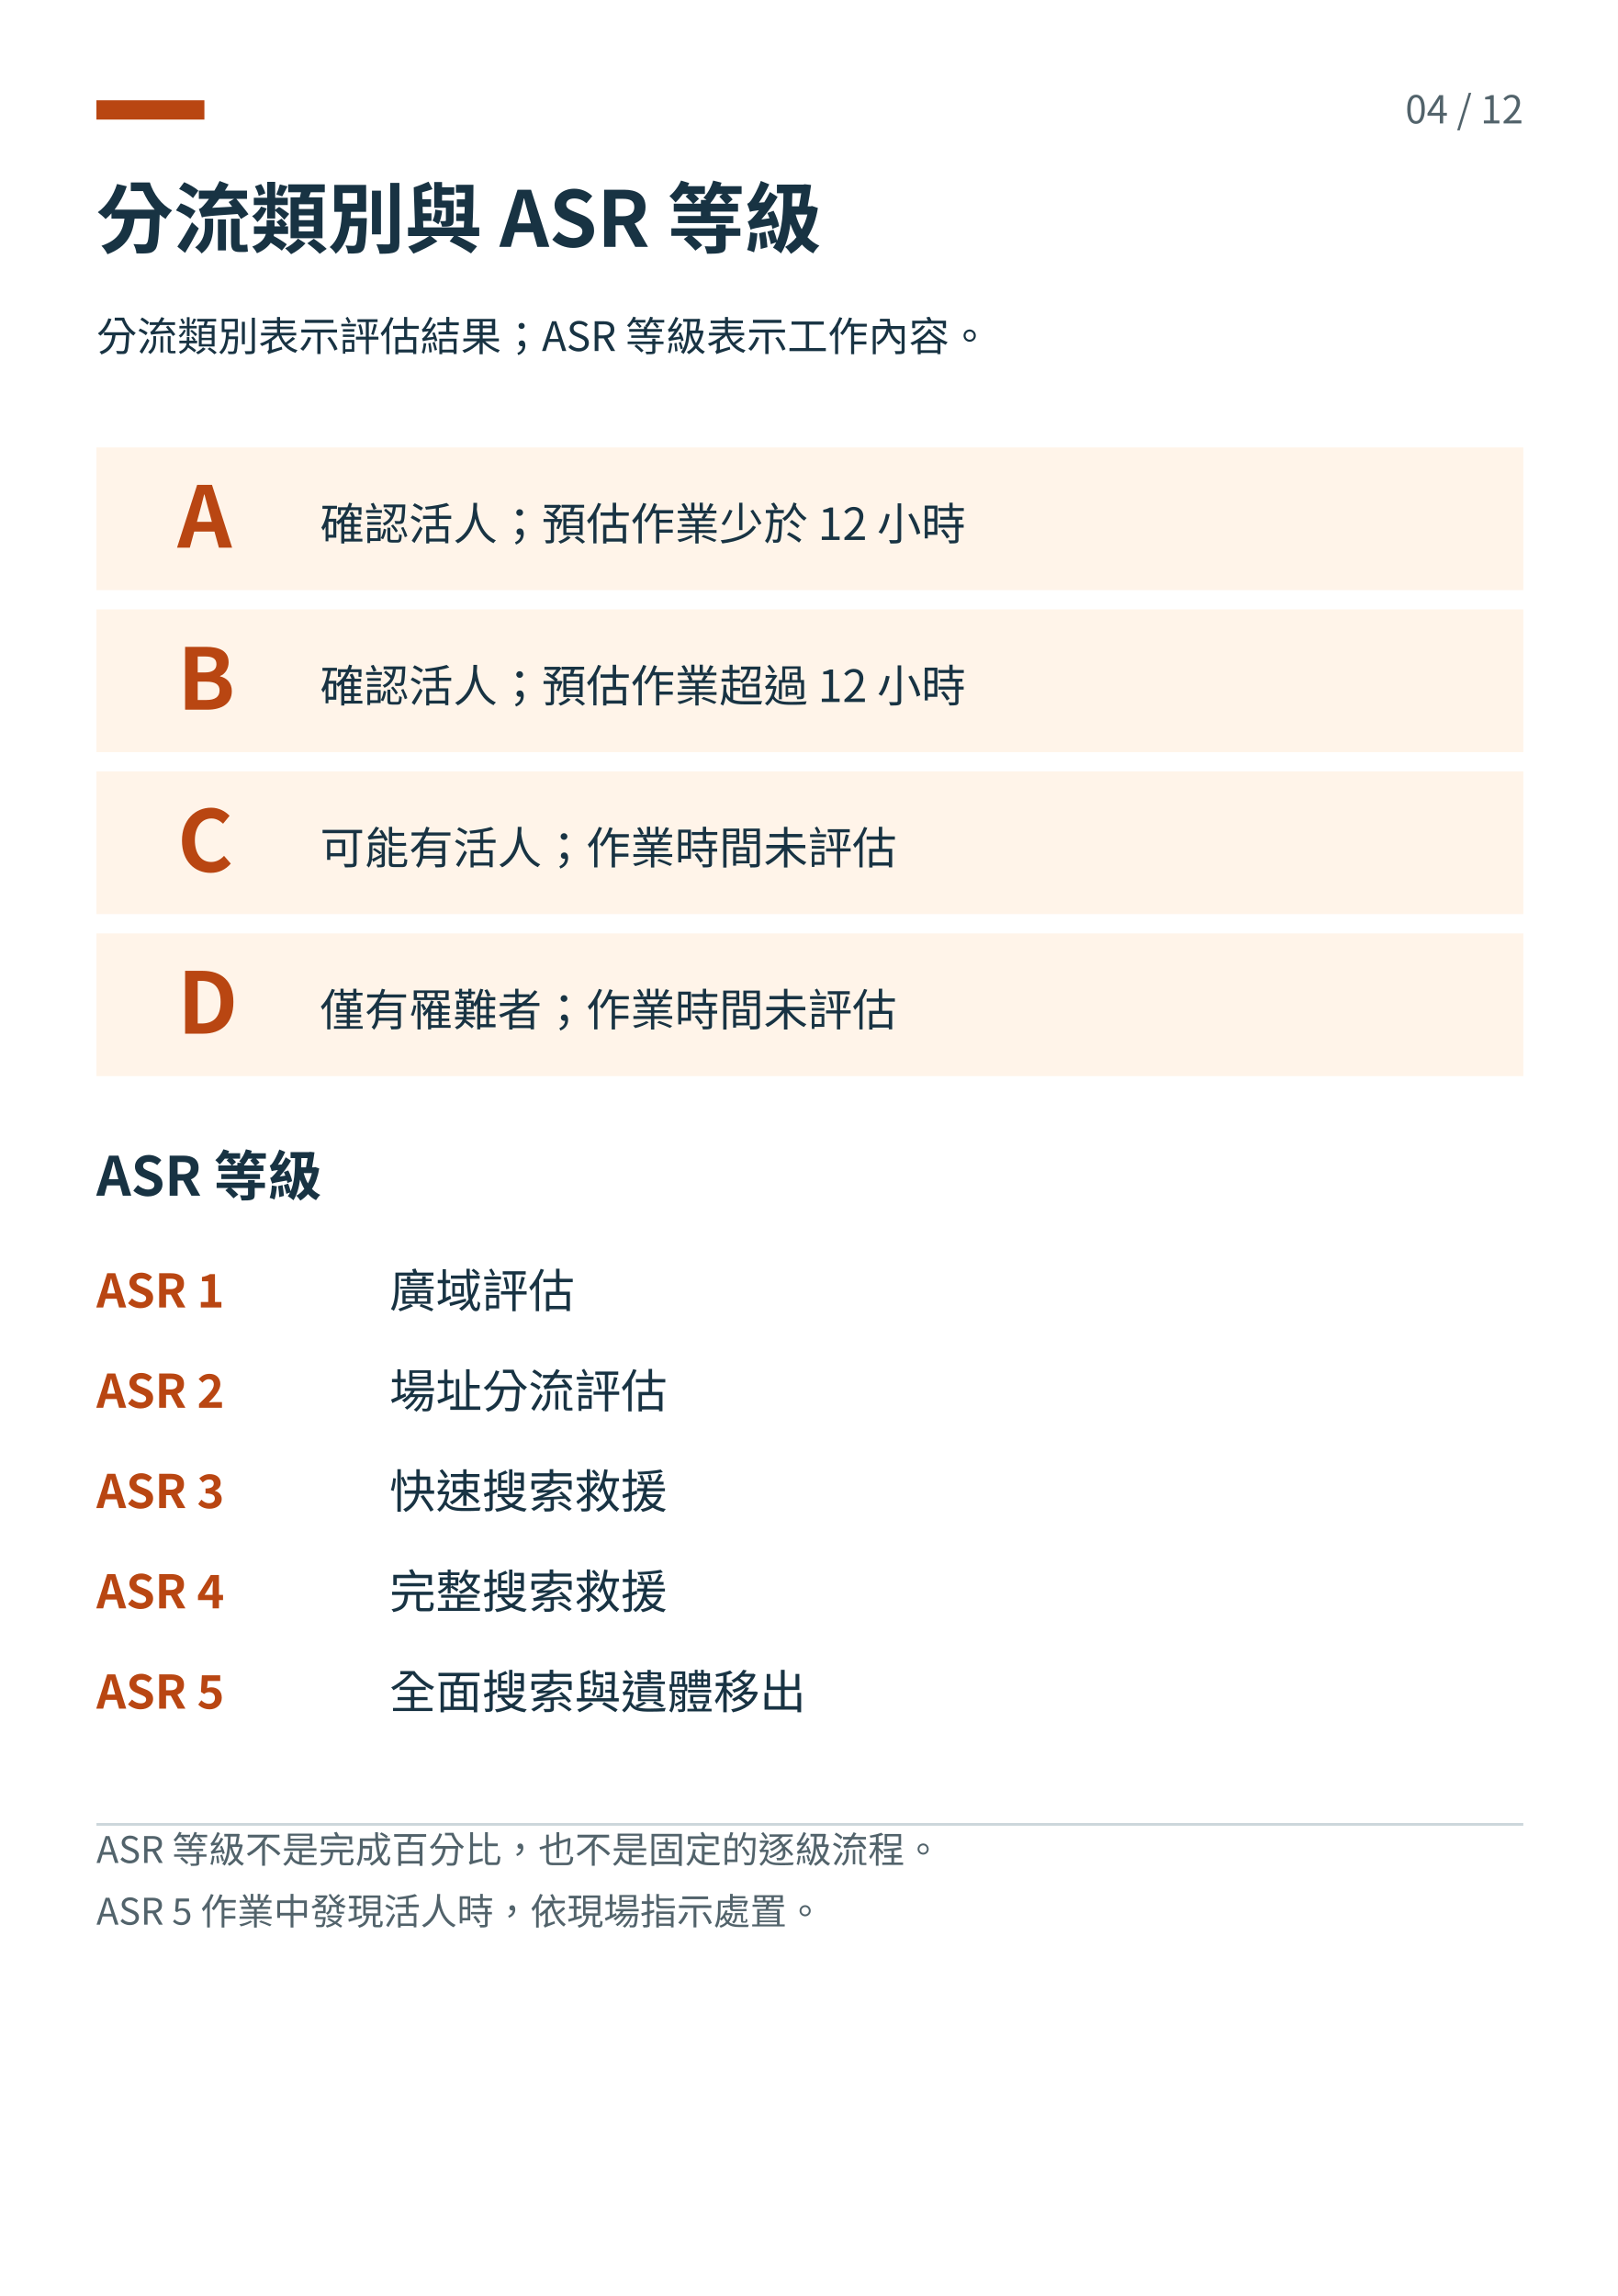
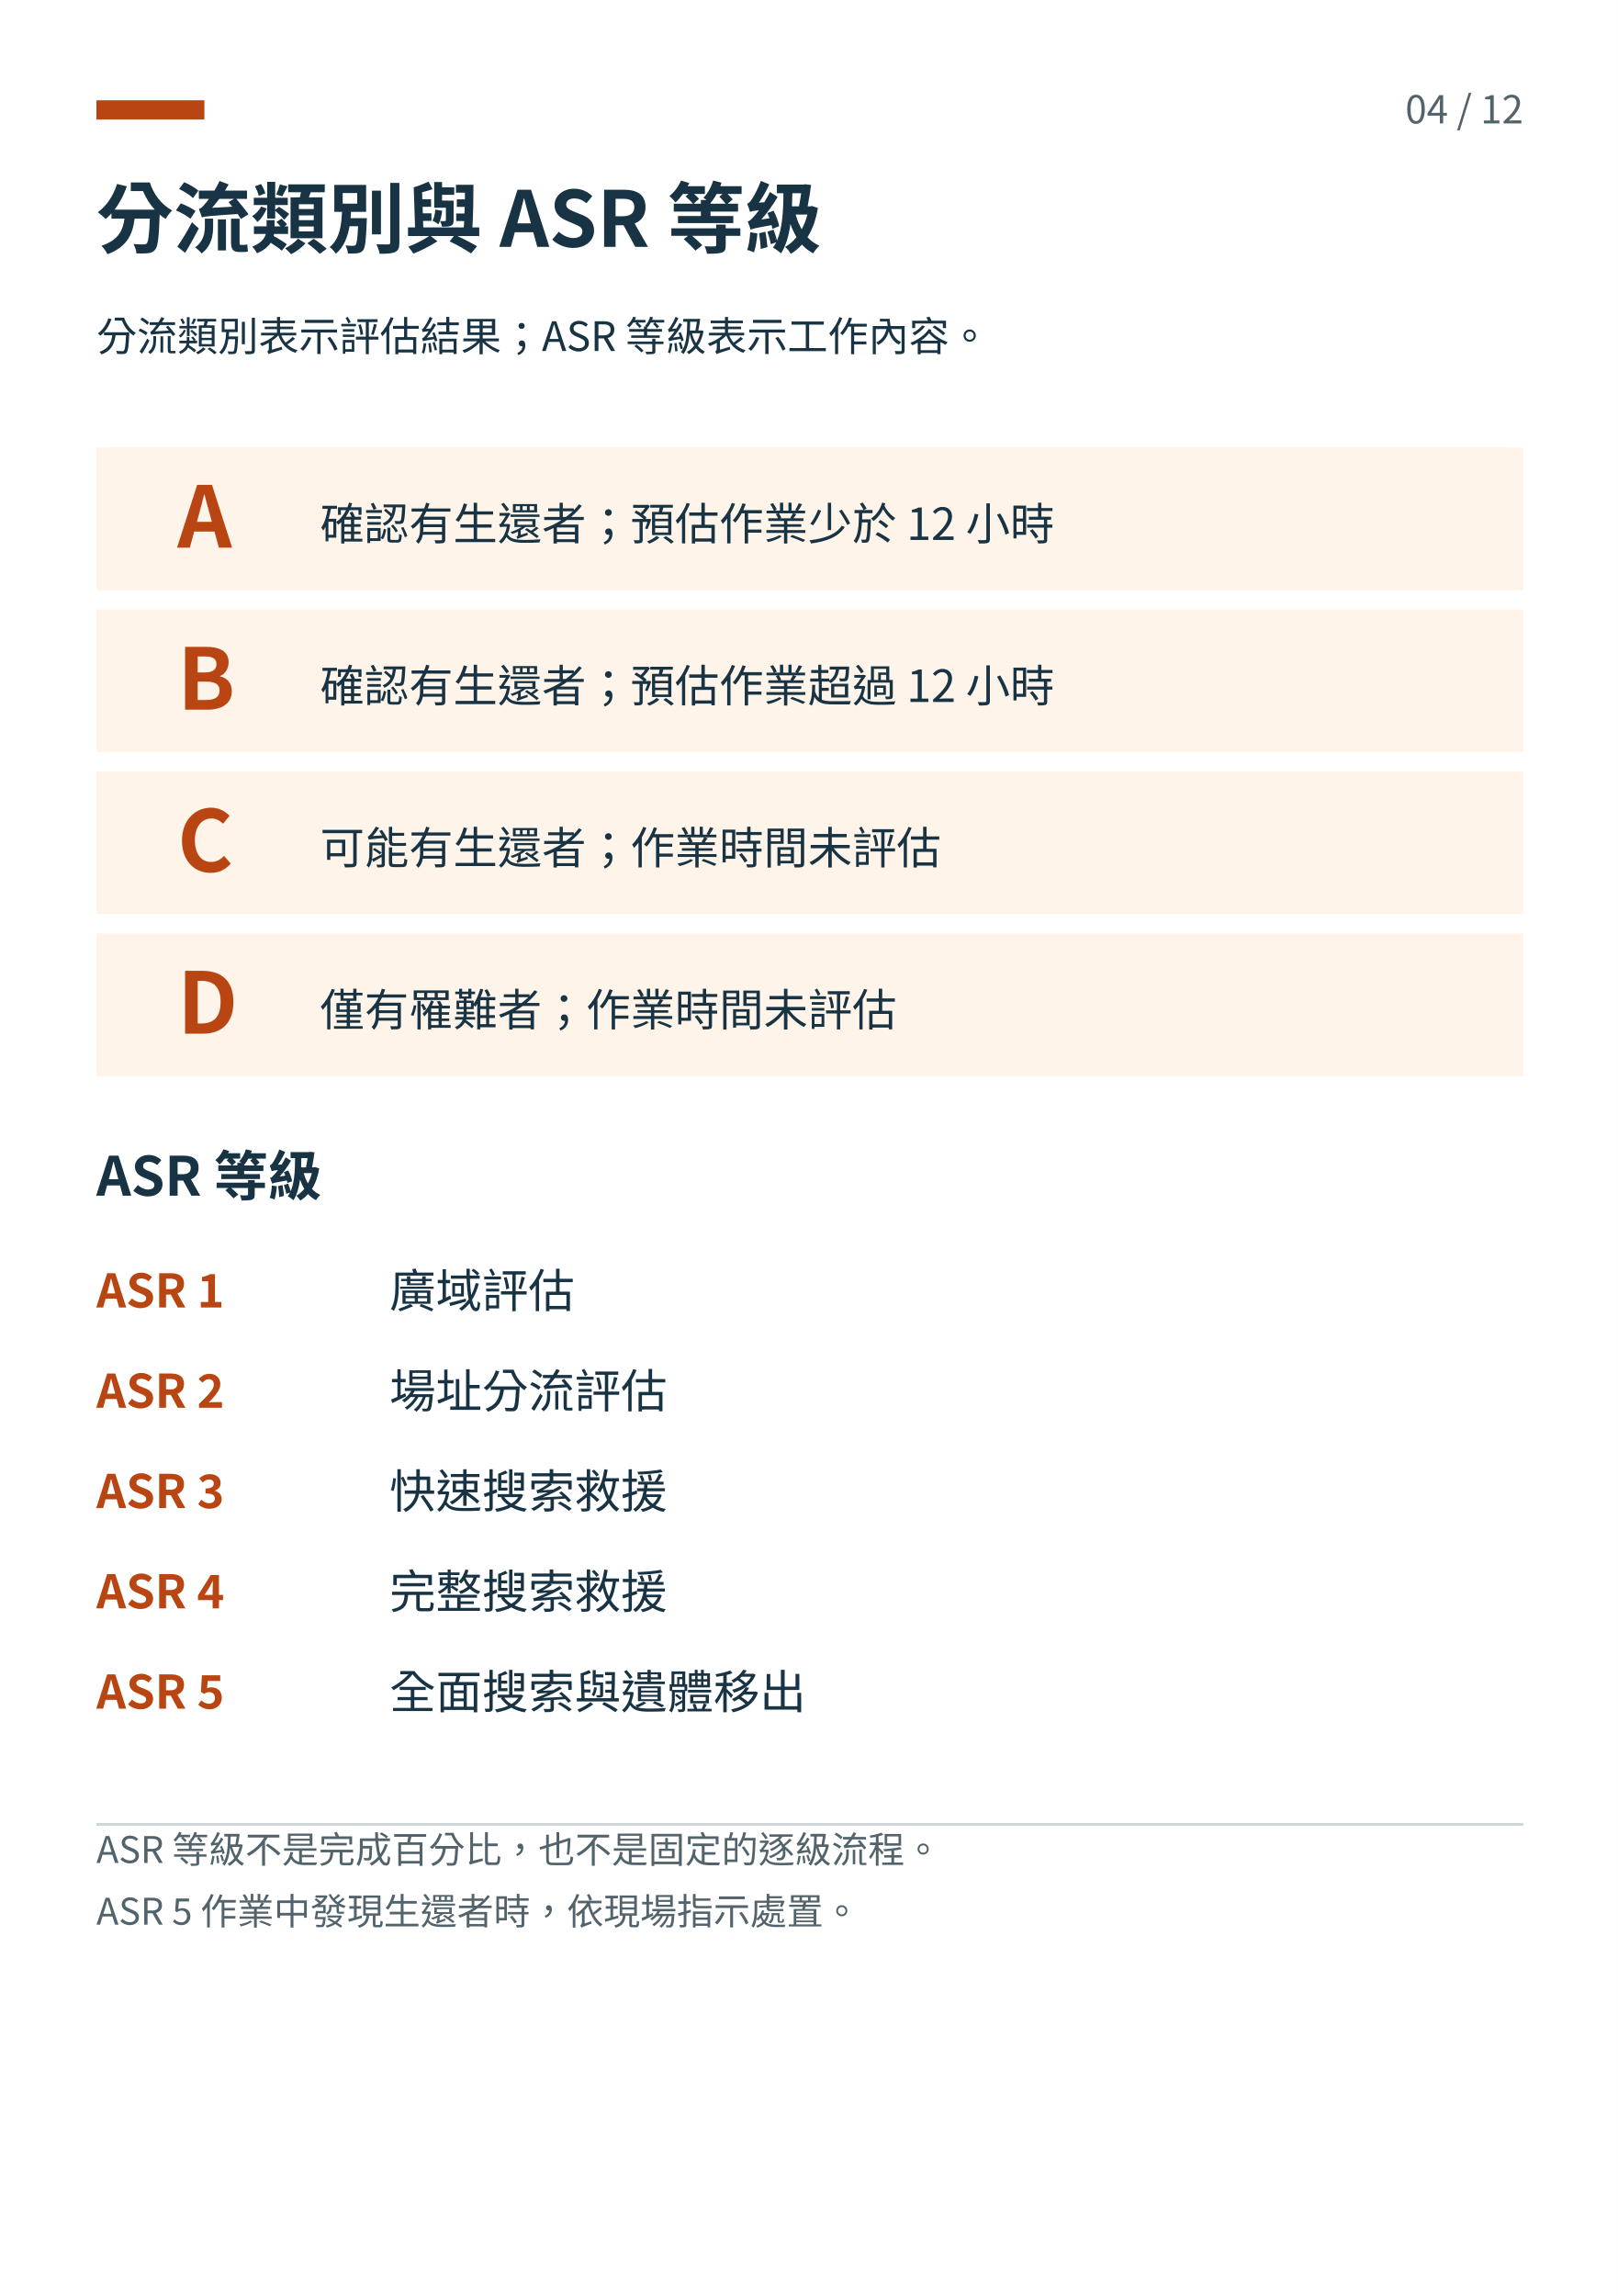
<svg xmlns="http://www.w3.org/2000/svg" width="148mm" height="210mm" viewBox="0 0 419.53 595.28" role="img" aria-labelledby="title">
  <rect x="0" y="0" width="419.53" height="595.28" fill="#ffffff" stroke="none" stroke-width="1" />
  <rect x="25" y="26" width="28" height="5" fill="#b94612" stroke="none" stroke-width="1" />
  <text x="395" y="32" font-family="Microsoft JhengHei, Noto Sans CJK TC, sans-serif" font-size="10" font-weight="400" fill="#52636b" text-anchor="end">04 / 12</text>
  <text x="25" y="64" font-family="Microsoft JhengHei, Noto Sans CJK TC, sans-serif" font-size="20" font-weight="700" fill="#183343" text-anchor="start">分流類別與 ASR 等級</text>
  <text x="25" y="91" font-family="Microsoft JhengHei, Noto Sans CJK TC, sans-serif" font-size="10.5" font-weight="400" fill="#183343" text-anchor="start">分流類別表示評估結果；ASR 等級表示工作內容。</text>
  <rect x="25" y="116" width="370" height="37" fill="#fff4e9" stroke="none" stroke-width="1" />
  <text x="46" y="142" font-family="Microsoft JhengHei, Noto Sans CJK TC, sans-serif" font-size="22" font-weight="700" fill="#b94612" text-anchor="start">A</text>
-   <text x="83" y="140" font-family="Microsoft JhengHei, Noto Sans CJK TC, sans-serif" font-size="11.5" font-weight="400" fill="#183343" text-anchor="start">確認活人；預估作業少於 12 小時</text>
+   <text x="83" y="140" font-family="Microsoft JhengHei, Noto Sans CJK TC, sans-serif" font-size="11.5" font-weight="400" fill="#183343" text-anchor="start">確認有生還者；預估作業少於 12 小時</text>
  <rect x="25" y="158" width="370" height="37" fill="#fff4e9" stroke="none" stroke-width="1" />
  <text x="46" y="184" font-family="Microsoft JhengHei, Noto Sans CJK TC, sans-serif" font-size="22" font-weight="700" fill="#b94612" text-anchor="start">B</text>
-   <text x="83" y="182" font-family="Microsoft JhengHei, Noto Sans CJK TC, sans-serif" font-size="11.5" font-weight="400" fill="#183343" text-anchor="start">確認活人；預估作業超過 12 小時</text>
+   <text x="83" y="182" font-family="Microsoft JhengHei, Noto Sans CJK TC, sans-serif" font-size="11.5" font-weight="400" fill="#183343" text-anchor="start">確認有生還者；預估作業超過 12 小時</text>
  <rect x="25" y="200" width="370" height="37" fill="#fff4e9" stroke="none" stroke-width="1" />
  <text x="46" y="226" font-family="Microsoft JhengHei, Noto Sans CJK TC, sans-serif" font-size="22" font-weight="700" fill="#b94612" text-anchor="start">C</text>
-   <text x="83" y="224" font-family="Microsoft JhengHei, Noto Sans CJK TC, sans-serif" font-size="11.5" font-weight="400" fill="#183343" text-anchor="start">可能有活人；作業時間未評估</text>
+   <text x="83" y="224" font-family="Microsoft JhengHei, Noto Sans CJK TC, sans-serif" font-size="11.5" font-weight="400" fill="#183343" text-anchor="start">可能有生還者；作業時間未評估</text>
  <rect x="25" y="242" width="370" height="37" fill="#fff4e9" stroke="none" stroke-width="1" />
  <text x="46" y="268" font-family="Microsoft JhengHei, Noto Sans CJK TC, sans-serif" font-size="22" font-weight="700" fill="#b94612" text-anchor="start">D</text>
  <text x="83" y="266" font-family="Microsoft JhengHei, Noto Sans CJK TC, sans-serif" font-size="11.5" font-weight="400" fill="#183343" text-anchor="start">僅有罹難者；作業時間未評估</text>
  <text x="25" y="310" font-family="Microsoft JhengHei, Noto Sans CJK TC, sans-serif" font-size="14" font-weight="700" fill="#183343" text-anchor="start">ASR 等級</text>
  <text x="25" y="339" font-family="Microsoft JhengHei, Noto Sans CJK TC, sans-serif" font-size="12" font-weight="700" fill="#b94612" text-anchor="start">ASR 1</text>
  <text x="101" y="339" font-family="Microsoft JhengHei, Noto Sans CJK TC, sans-serif" font-size="12" font-weight="400" fill="#183343" text-anchor="start">廣域評估</text>
  <text x="25" y="365" font-family="Microsoft JhengHei, Noto Sans CJK TC, sans-serif" font-size="12" font-weight="700" fill="#b94612" text-anchor="start">ASR 2</text>
  <text x="101" y="365" font-family="Microsoft JhengHei, Noto Sans CJK TC, sans-serif" font-size="12" font-weight="400" fill="#183343" text-anchor="start">場址分流評估</text>
  <text x="25" y="391" font-family="Microsoft JhengHei, Noto Sans CJK TC, sans-serif" font-size="12" font-weight="700" fill="#b94612" text-anchor="start">ASR 3</text>
  <text x="101" y="391" font-family="Microsoft JhengHei, Noto Sans CJK TC, sans-serif" font-size="12" font-weight="400" fill="#183343" text-anchor="start">快速搜索救援</text>
  <text x="25" y="417" font-family="Microsoft JhengHei, Noto Sans CJK TC, sans-serif" font-size="12" font-weight="700" fill="#b94612" text-anchor="start">ASR 4</text>
  <text x="101" y="417" font-family="Microsoft JhengHei, Noto Sans CJK TC, sans-serif" font-size="12" font-weight="400" fill="#183343" text-anchor="start">完整搜索救援</text>
  <text x="25" y="443" font-family="Microsoft JhengHei, Noto Sans CJK TC, sans-serif" font-size="12" font-weight="700" fill="#b94612" text-anchor="start">ASR 5</text>
  <text x="101" y="443" font-family="Microsoft JhengHei, Noto Sans CJK TC, sans-serif" font-size="12" font-weight="400" fill="#183343" text-anchor="start">全面搜索與遺體移出</text>
  <line x1="25" y1="473" x2="395" y2="473" stroke="#ccd6db" stroke-width="0.7" />
  <text x="25" y="483" font-family="Microsoft JhengHei, Noto Sans CJK TC, sans-serif" font-size="9.5" font-weight="400" fill="#52636b" text-anchor="start">ASR 等級不是完成百分比，也不是固定的逐級流程。</text>
-   <text x="25" y="499" font-family="Microsoft JhengHei, Noto Sans CJK TC, sans-serif" font-size="9.5" font-weight="400" fill="#52636b" text-anchor="start">ASR 5 作業中發現活人時，依現場指示處置。</text>
+   <text x="25" y="499" font-family="Microsoft JhengHei, Noto Sans CJK TC, sans-serif" font-size="9.5" font-weight="400" fill="#52636b" text-anchor="start">ASR 5 作業中發現生還者時，依現場指示處置。</text>
</svg>
